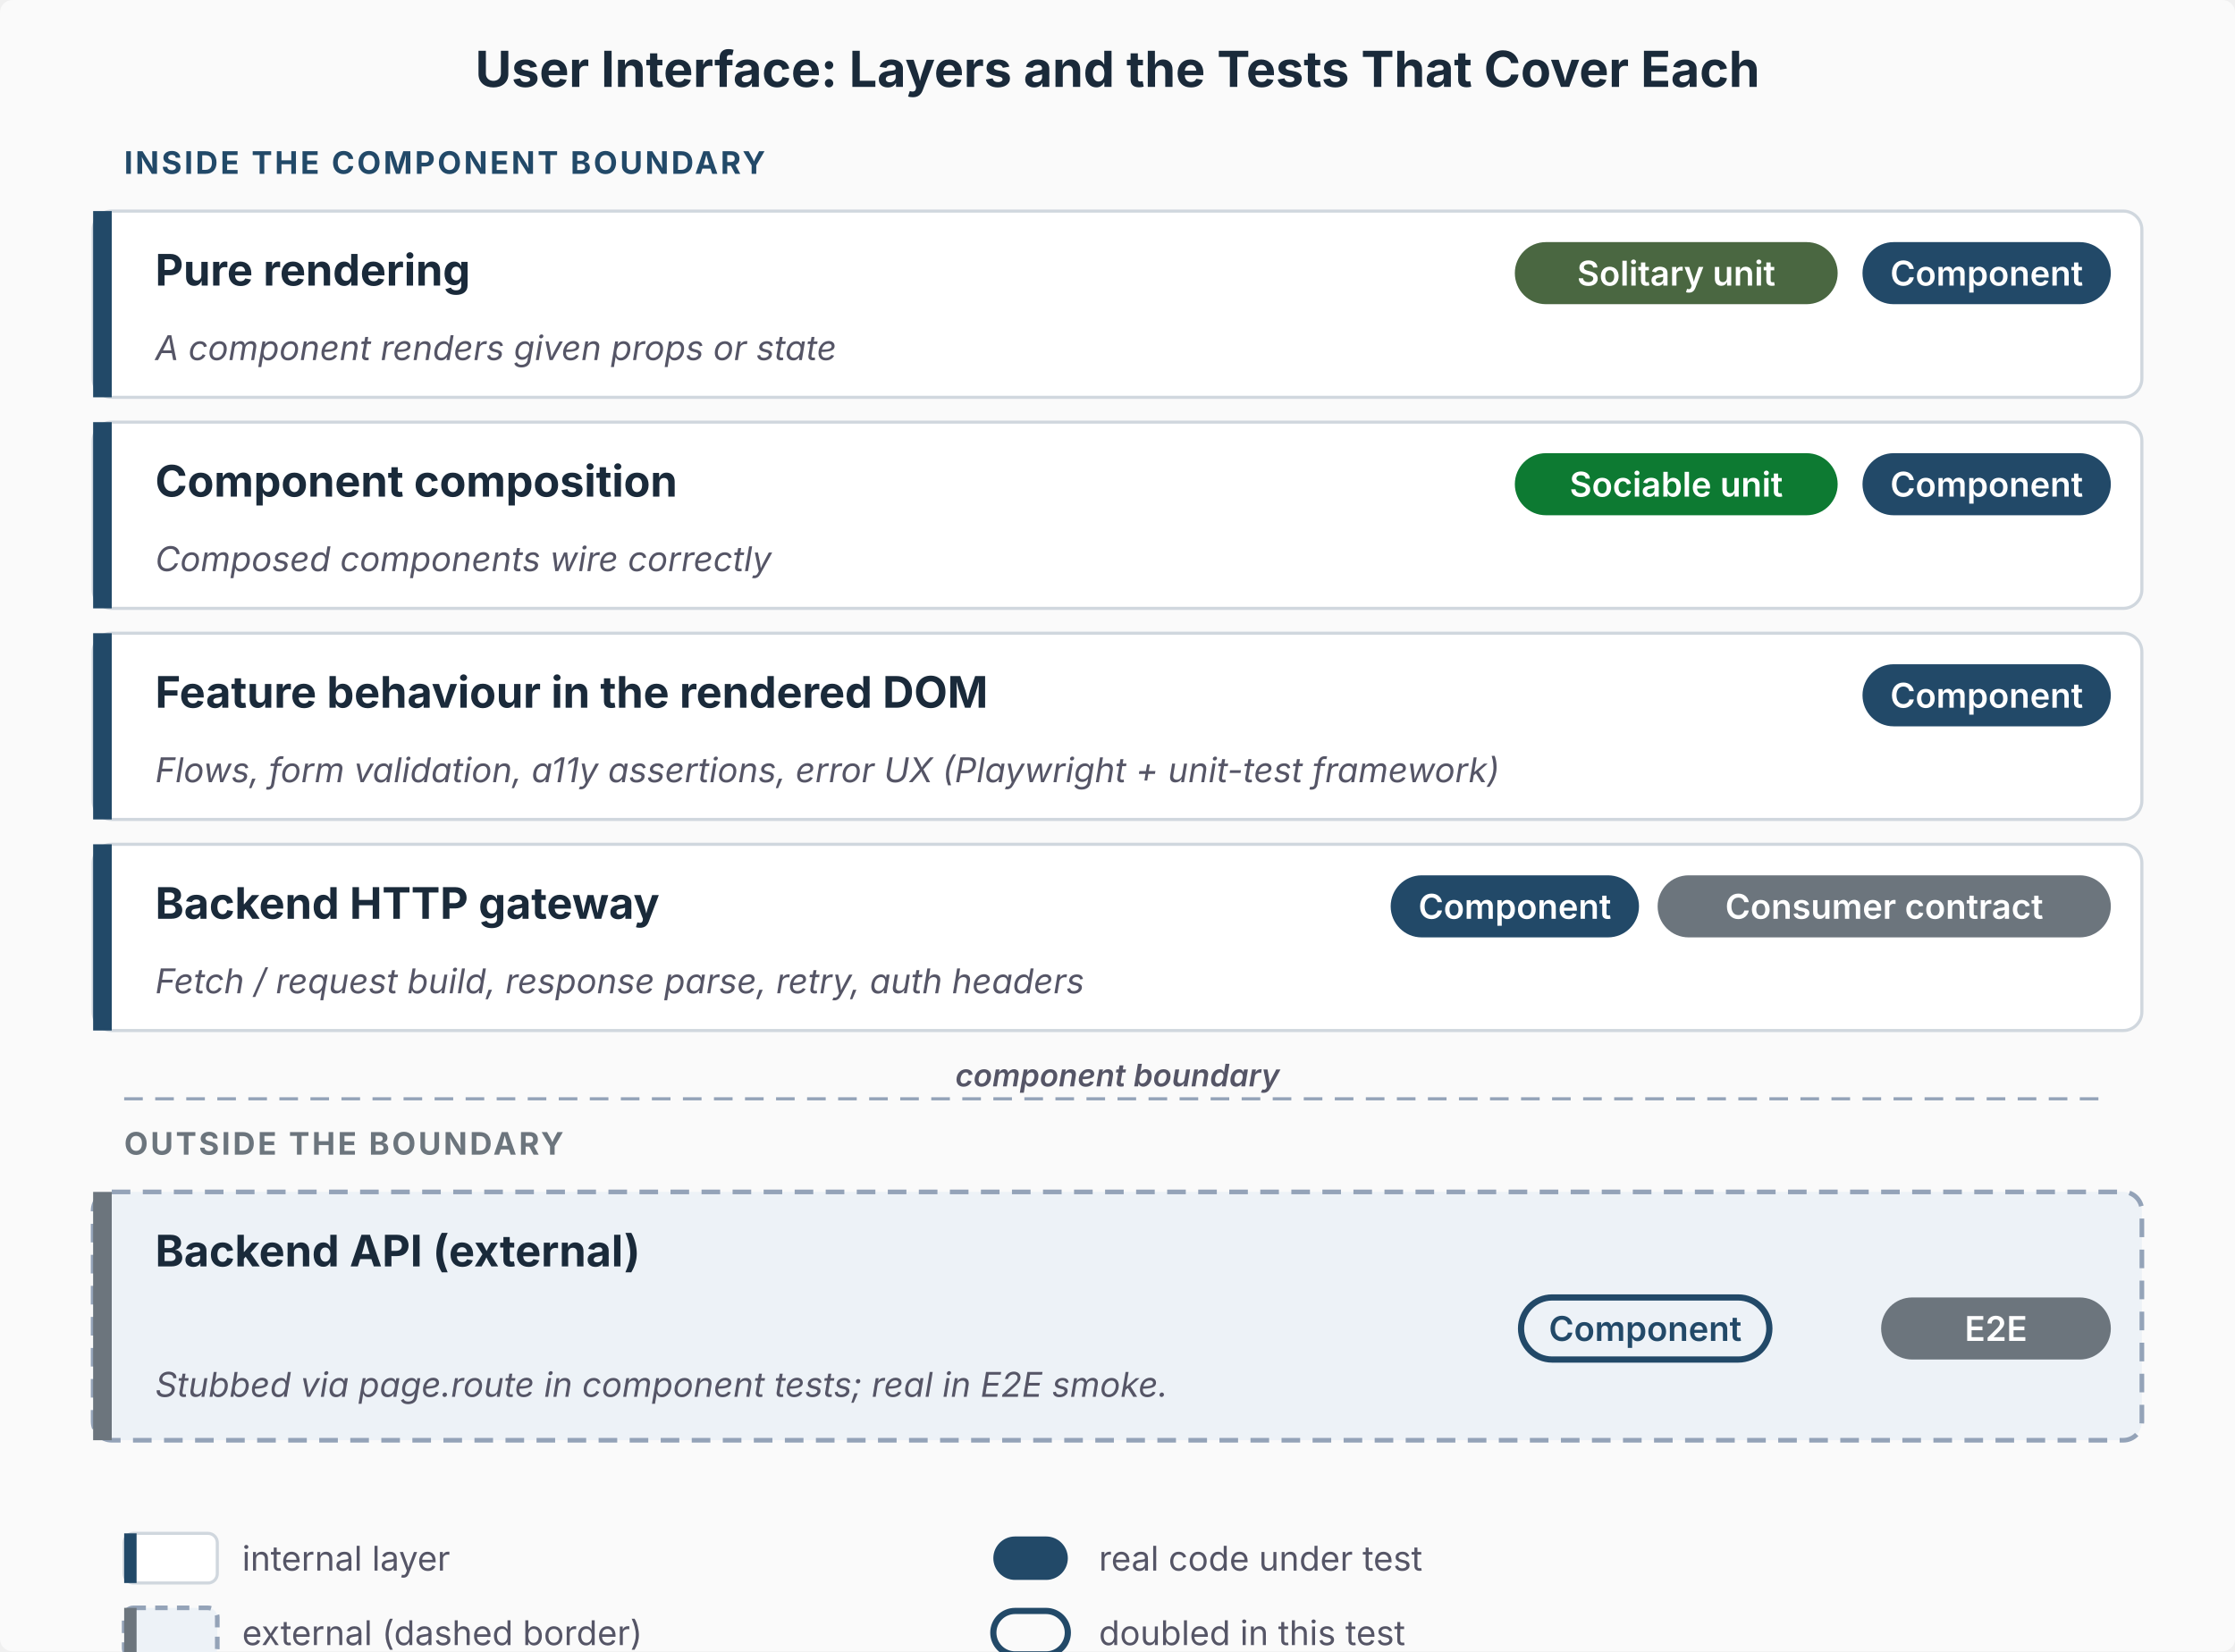
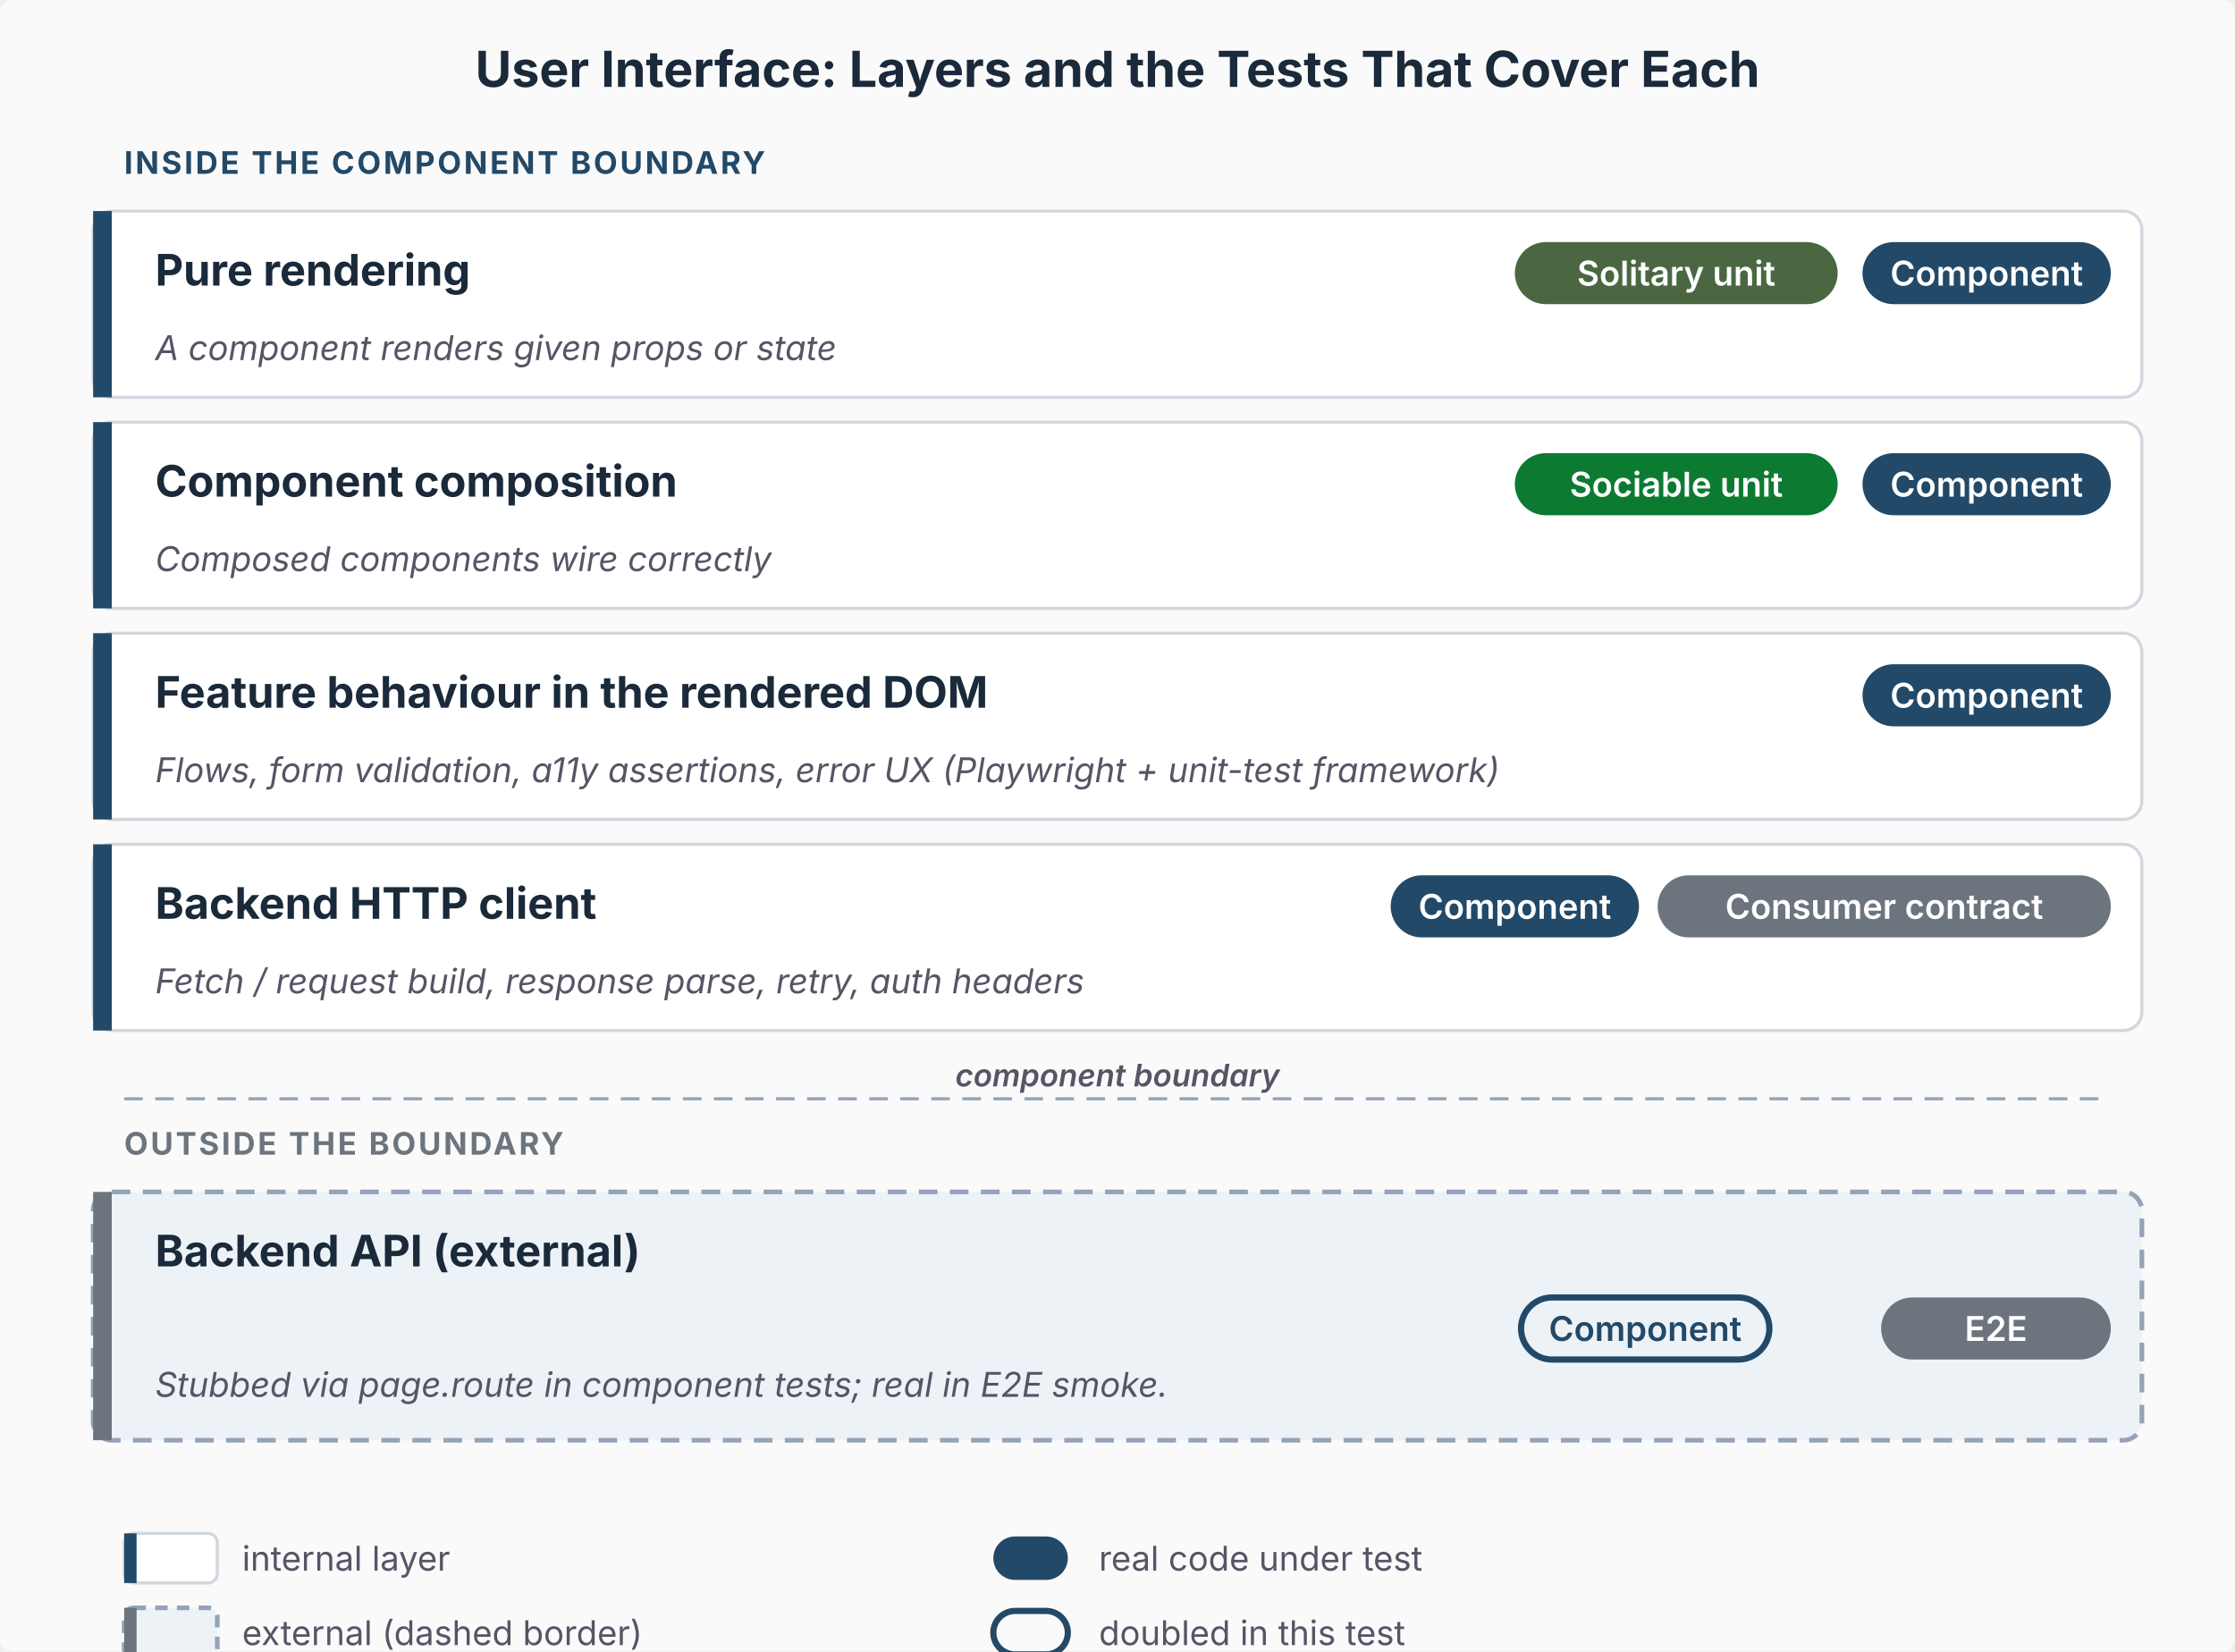
<svg xmlns="http://www.w3.org/2000/svg" viewBox="0 0 720 532" role="img" aria-labelledby="uic-title uic-desc" font-family="system-ui, -apple-system, sans-serif" font-size="13">
  <rect width="720" height="532" fill="#fafafa" rx="4" />
  <text x="360" y="28" text-anchor="middle" font-size="16" font-weight="bold" fill="#1a2a3a">
    User Interface: Layers and the Tests That Cover Each
  </text>
  <text x="40" y="56" font-size="10" font-weight="700" letter-spacing="0.08em" fill="#224968">
    INSIDE THE COMPONENT BOUNDARY
  </text>
  <rect x="30" y="68" width="660" height="60" rx="6" fill="#ffffff" stroke="#d0d7de" stroke-width="1" />
  <rect x="30" y="68" width="6" height="60" fill="#224968" />
  <text x="50" y="92" font-size="14" font-weight="700" fill="#1a2a3a">Pure rendering</text>
  <a href="/docs/testing/glossary/#solitary-unit-test" target="_top">
    <rect x="488" y="78" width="104" height="20" rx="10" fill="#4a6741" />
    <text x="540" y="92" text-anchor="middle" font-size="11" font-weight="600" fill="#fff">Solitary unit</text>
  </a>
  <a href="/docs/testing/glossary/#component-test" target="_top">
    <rect x="600" y="78" width="80" height="20" rx="10" fill="#224968" />
    <text x="640" y="92" text-anchor="middle" font-size="11" font-weight="600" fill="#fff">Component</text>
  </a>
  <text x="50" y="116" font-size="11" font-style="italic" fill="#556">A component renders given props or state</text>
  <rect x="30" y="136" width="660" height="60" rx="6" fill="#ffffff" stroke="#d0d7de" stroke-width="1" />
  <rect x="30" y="136" width="6" height="60" fill="#224968" />
  <text x="50" y="160" font-size="14" font-weight="700" fill="#1a2a3a">Component composition</text>
  <a href="/docs/testing/glossary/#sociable-unit-test" target="_top">
    <rect x="488" y="146" width="104" height="20" rx="10" fill="#0d7a32" />
    <text x="540" y="160" text-anchor="middle" font-size="11" font-weight="600" fill="#fff">Sociable unit</text>
  </a>
  <a href="/docs/testing/glossary/#component-test" target="_top">
    <rect x="600" y="146" width="80" height="20" rx="10" fill="#224968" />
    <text x="640" y="160" text-anchor="middle" font-size="11" font-weight="600" fill="#fff">Component</text>
  </a>
  <text x="50" y="184" font-size="11" font-style="italic" fill="#556">Composed components wire correctly</text>
  <rect x="30" y="204" width="660" height="60" rx="6" fill="#ffffff" stroke="#d0d7de" stroke-width="1" />
  <rect x="30" y="204" width="6" height="60" fill="#224968" />
  <text x="50" y="228" font-size="14" font-weight="700" fill="#1a2a3a">Feature behaviour in the rendered DOM</text>
  <a href="/docs/testing/glossary/#component-test" target="_top">
    <rect x="600" y="214" width="80" height="20" rx="10" fill="#224968" />
    <text x="640" y="228" text-anchor="middle" font-size="11" font-weight="600" fill="#fff">Component</text>
  </a>
  <text x="50" y="252" font-size="11" font-style="italic" fill="#556">Flows, form validation, a11y assertions, error UX (Playwright + unit-test framework)</text>
  <rect x="30" y="272" width="660" height="60" rx="6" fill="#ffffff" stroke="#d0d7de" stroke-width="1" />
  <rect x="30" y="272" width="6" height="60" fill="#224968" />
-   <text x="50" y="296" font-size="14" font-weight="700" fill="#1a2a3a">Backend HTTP gateway</text>
+   <text x="50" y="296" font-size="14" font-weight="700" fill="#1a2a3a">Backend HTTP client</text>
  <a href="/docs/testing/glossary/#component-test" target="_top">
    <rect x="448" y="282" width="80" height="20" rx="10" fill="#224968" />
    <text x="488" y="296" text-anchor="middle" font-size="11" font-weight="600" fill="#fff">Component</text>
  </a>
  <a href="/docs/testing/glossary/#contract-test" target="_top">
    <rect x="534" y="282" width="146" height="20" rx="10" fill="#6c757d" />
    <text x="607" y="296" text-anchor="middle" font-size="11" font-weight="600" fill="#fff">Consumer contract</text>
  </a>
  <text x="50" y="320" font-size="11" font-style="italic" fill="#556">Fetch / request build, response parse, retry, auth headers</text>
  <line x1="40" y1="354" x2="680" y2="354" stroke="#94a3b8" stroke-width="1" stroke-dasharray="6,4" />
  <text x="360" y="350" text-anchor="middle" font-size="10" fill="#556" font-weight="600" font-style="italic">component boundary</text>
  <text x="40" y="372" font-size="10" font-weight="700" letter-spacing="0.08em" fill="#6c757d">
    OUTSIDE THE BOUNDARY
  </text>
  <rect x="30" y="384" width="660" height="80" rx="6" fill="#edf2f7" stroke="#94a3b8" stroke-width="1.5" stroke-dasharray="6,4" />
  <rect x="30" y="384" width="6" height="80" fill="#6c757d" />
  <text x="50" y="408" font-size="14" font-weight="700" fill="#1a2a3a">Backend API (external)</text>
  <a href="/docs/testing/glossary/#component-test" target="_top">
    <rect x="490" y="418" width="80" height="20" rx="10" fill="none" stroke="#224968" stroke-width="2" />
    <text x="530" y="432" text-anchor="middle" font-size="11" font-weight="600" fill="#224968">Component</text>
  </a>
  <a href="/docs/testing/test-types/e2e/" target="_top">
    <rect x="606" y="418" width="74" height="20" rx="10" fill="#6c757d" />
    <text x="643" y="432" text-anchor="middle" font-size="11" font-weight="600" fill="#fff">E2E</text>
  </a>
  <text x="50" y="450" font-size="11" font-style="italic" fill="#556">Stubbed via page.route in component tests; real in E2E smoke.</text>
  <rect x="40" y="494" width="30" height="16" rx="3" fill="#ffffff" stroke="#d0d7de" stroke-width="1" />
  <rect x="40" y="494" width="4" height="16" fill="#224968" />
  <text x="78" y="506" font-size="11" fill="#556">internal layer</text>
  <rect x="320" y="495" width="24" height="14" rx="7" fill="#224968" />
  <text x="354" y="506" font-size="11" fill="#556">real code under test</text>
  <rect x="40" y="518" width="30" height="16" rx="3" fill="#edf2f7" stroke="#94a3b8" stroke-width="1.5" stroke-dasharray="4,3" />
  <rect x="40" y="518" width="4" height="16" fill="#6c757d" />
  <text x="78" y="530" font-size="11" fill="#556">external (dashed border)</text>
  <rect x="320" y="519" width="24" height="14" rx="7" fill="none" stroke="#224968" stroke-width="2" />
  <text x="354" y="530" font-size="11" fill="#556">doubled in this test</text>
</svg>
